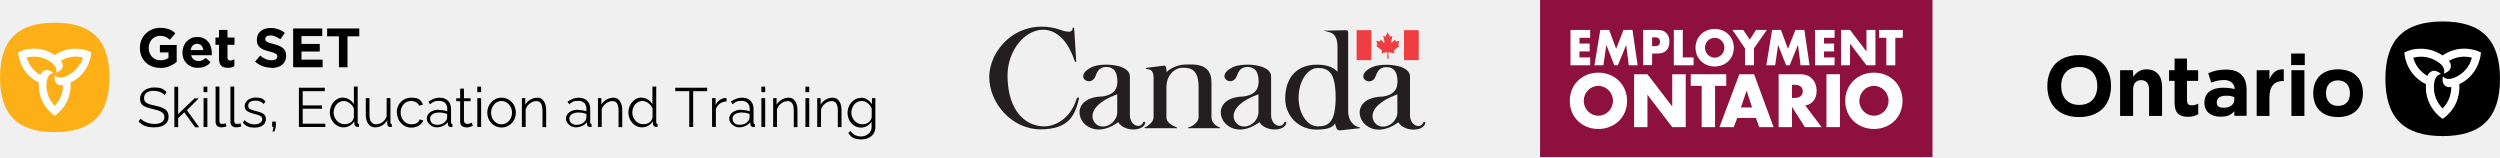
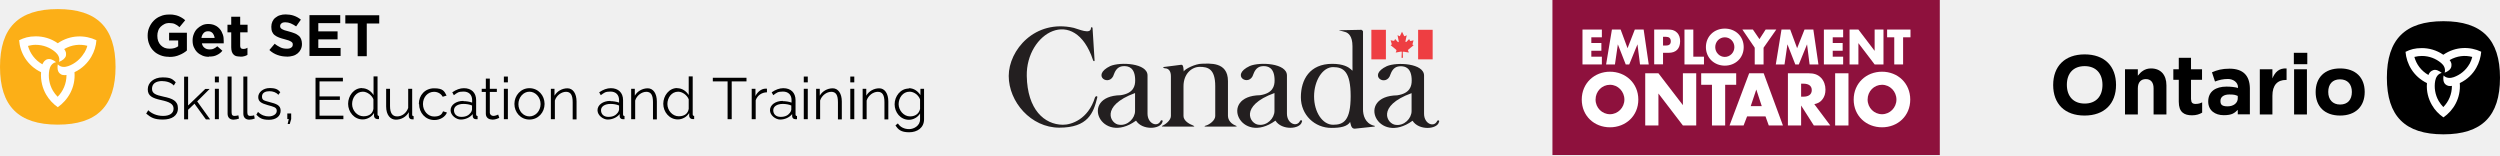
- <svg xmlns="http://www.w3.org/2000/svg" id="Layer_1" version="1.1" viewBox="0 0 2037.4 128">
+ <svg xmlns="http://www.w3.org/2000/svg" id="Layer_1" version="1.1" viewBox="0 0 2064 128">
  <defs>
    <style>
      .st0 {
        fill: #ee3e42;
      }

      .st1 {
        fill: #fff;
      }

      .st2 {
        fill: #231f20;
      }

      .st3 {
        fill: #8e113d;
      }

      .st4 {
        fill: #fcaf17;
      }
    </style>
  </defs>
  <g>
    <g>
-       <polygon class="st3" points="1255.1 0 1255.1 128 1574.9 128 1574.9 0 1255.1 0" />
+       <polygon class="st3" points="1281.7 0 1281.7 128 1601.5 128 1601.5 0 1281.7 0" />
      <g>
-         <polygon class="st1" points="1279.9 53.2 1279.9 24.4 1295.9 24.4 1295.9 30.8 1287.2 30.8 1287.2 35.5 1295.5 35.5 1295.5 41.9 1287.2 41.9 1287.2 46.8 1295.9 46.8 1295.9 53.2 1279.9 53.2" />
-         <polygon class="st1" points="1327.4 53.2 1325.3 36.6 1318.5 53.2 1315.6 53.2 1309.1 36.6 1306.7 53.2 1299.4 53.2 1304.2 24.4 1311.4 24.4 1317.1 39.8 1323.1 24.4 1330.4 24.4 1334.6 53.2 1327.4 53.2" />
-         <path class="st1" d="M1351,43.6h-4.6v9.5h-7.3v-28.7h11.7c2.7,0,4.9.4,7,2.4,2,1.9,2.7,4.4,2.7,7.2,0,6.2-3.4,9.6-9.5,9.6h0ZM1348.9,30.4h-2.5v7.2h2.4c2.4,0,4-.9,4-3.5,0-2.7-1.5-3.7-3.9-3.7h0Z" />
-         <polygon class="st1" points="1364.1 53.2 1364.1 24.4 1371.4 24.4 1371.4 46.8 1380.2 46.8 1380.2 53.2 1364.1 53.2" />
-         <path class="st1" d="M1397.4,54.2c-8.6,0-15.6-6.3-15.6-15.3s6.9-15.3,15.6-15.3,15.6,6.3,15.6,15.3c0,9-6.9,15.3-15.6,15.3h0ZM1397.4,30.8c-4.4,0-7.9,3.6-7.9,8.1s3.6,8.1,7.9,8.1,7.9-3.6,7.9-8.1c0-4.5-3.5-8.1-7.9-8.1h0Z" />
-         <polygon class="st1" points="1429.4 39.4 1429.4 53.2 1422.1 53.2 1422.1 39.4 1411.9 24.4 1420.6 24.4 1426 32.3 1431.1 24.4 1439.9 24.4 1429.4 39.4" />
-         <polygon class="st1" points="1467.4 53.2 1465.3 36.6 1458.5 53.2 1455.6 53.2 1449.1 36.6 1446.7 53.2 1439.5 53.2 1444.2 24.4 1451.4 24.4 1457.1 39.8 1463.2 24.4 1470.5 24.4 1474.7 53.2 1467.4 53.2" />
-         <polygon class="st1" points="1479.2 53.2 1479.2 24.4 1495.1 24.4 1495.1 30.8 1486.5 30.8 1486.5 35.5 1494.7 35.5 1494.7 41.9 1486.5 41.9 1486.5 46.8 1495.1 46.8 1495.1 53.2 1479.2 53.2" />
-         <polygon class="st1" points="1521.1 53.2 1507.7 35.6 1507.7 53.2 1500.4 53.2 1500.4 24.4 1507.7 24.4 1521.1 42 1521.1 24.4 1528.4 24.4 1528.4 53.2 1521.1 53.2" />
-         <polygon class="st1" points="1544.6 30.8 1544.6 53.2 1537.3 53.2 1537.3 30.8 1531.4 30.8 1531.4 24.4 1550.7 24.4 1550.7 30.8 1544.6 30.8" />
-         <path class="st1" d="M1302.6,105.1c-13,0-23.3-9.4-23.3-22.9s10.4-23,23.3-23,23.4,9.5,23.4,23-10.4,22.9-23.4,22.9h0ZM1302.6,70c-6.6,0-11.9,5.4-11.9,12.2s5.4,12.1,11.9,12.1,11.9-5.4,11.9-12.1-5.3-12.2-11.9-12.2h0Z" />
-         <polygon class="st1" points="1362.8 103.6 1342.6 77.2 1342.6 103.6 1331.7 103.6 1331.7 60.5 1342.6 60.5 1362.8 86.8 1362.8 60.5 1373.8 60.5 1373.8 103.6 1362.8 103.6" />
-         <polygon class="st1" points="1397.7 70 1397.7 103.6 1386.8 103.6 1386.8 70 1377.9 70 1377.9 60.5 1406.8 60.5 1406.8 70 1397.7 70" />
-         <path class="st1" d="M1433.7,103.6l-2.7-7.5h-15.2l-2.9,7.5h-11.6l16.2-43.1h12l15.9,43.1h-11.7ZM1423.4,73.9l-4.6,13.7h9.1l-4.5-13.7h0Z" />
-         <path class="st1" d="M1470.9,103.6l-10.5-16.5v16.5h-10.9v-43.1h17.1c4,0,7.5.8,10.3,3.8,2.4,2.5,3.6,6.1,3.6,9.6s-.8,5.8-2.4,8c-1.7,2.4-4,3.5-6.8,4.1l13.2,17.6h-13.6ZM1462.5,69.1h-2.1v10.7h2.1c3.4,0,6.7-1.4,6.7-5.4s-3.3-5.3-6.7-5.3h0Z" />
-         <polygon class="st1" points="1488.5 103.6 1488.5 60.5 1499.5 60.5 1499.5 103.6 1488.5 103.6" />
-         <path class="st1" d="M1527.2,105.1c-13,0-23.4-9.4-23.4-22.9s10.4-23,23.4-23,23.3,9.5,23.3,23c0,13.5-10.3,22.9-23.3,22.9h0ZM1527.2,70c-6.6,0-11.9,5.4-11.9,12.2s5.4,12.1,11.9,12.1,11.9-5.4,11.9-12.1c0-6.7-5.3-12.2-11.9-12.2h0Z" />
+         <polygon class="st1" points="1306.5 53.2 1306.5 24.4 1322.5 24.4 1322.5 30.8 1313.8 30.8 1313.8 35.5 1322.1 35.5 1322.1 41.9 1313.8 41.9 1313.8 46.8 1322.5 46.8 1322.5 53.2 1306.5 53.2" />
+         <polygon class="st1" points="1354 53.2 1351.9 36.6 1345.1 53.2 1342.2 53.2 1335.7 36.6 1333.3 53.2 1326 53.2 1330.8 24.4 1338 24.4 1343.7 39.8 1349.7 24.4 1357 24.4 1361.2 53.2 1354 53.2" />
+         <path class="st1" d="M1377.6,43.6h-4.6v9.5h-7.3v-28.7h11.7c2.7,0,4.9.4,7,2.4,2,1.9,2.7,4.4,2.7,7.2,0,6.2-3.4,9.6-9.5,9.6h0ZM1375.5,30.4h-2.5v7.2h2.4c2.4,0,4-.9,4-3.5s-1.5-3.7-3.9-3.7h0Z" />
+         <polygon class="st1" points="1390.7 53.2 1390.7 24.4 1398 24.4 1398 46.8 1406.8 46.8 1406.8 53.2 1390.7 53.2" />
+         <path class="st1" d="M1424,54.2c-8.6,0-15.6-6.3-15.6-15.3s6.9-15.3,15.6-15.3,15.6,6.3,15.6,15.3-6.9,15.3-15.6,15.3h0ZM1424,30.8c-4.4,0-7.9,3.6-7.9,8.1s3.6,8.1,7.9,8.1,7.9-3.6,7.9-8.1-3.5-8.1-7.9-8.1h0Z" />
+         <polygon class="st1" points="1456 39.4 1456 53.2 1448.7 53.2 1448.7 39.4 1438.5 24.4 1447.2 24.4 1452.6 32.3 1457.7 24.4 1466.5 24.4 1456 39.4" />
+         <polygon class="st1" points="1494 53.2 1491.9 36.6 1485.1 53.2 1482.2 53.2 1475.7 36.6 1473.3 53.2 1466.1 53.2 1470.8 24.4 1478 24.4 1483.7 39.8 1489.8 24.4 1497.1 24.4 1501.3 53.2 1494 53.2" />
+         <polygon class="st1" points="1505.8 53.2 1505.8 24.4 1521.7 24.4 1521.7 30.8 1513.1 30.8 1513.1 35.5 1521.3 35.5 1521.3 41.9 1513.1 41.9 1513.1 46.8 1521.7 46.8 1521.7 53.2 1505.8 53.2" />
+         <polygon class="st1" points="1547.7 53.2 1534.3 35.6 1534.3 53.2 1527 53.2 1527 24.4 1534.3 24.4 1547.7 42 1547.7 24.4 1555 24.4 1555 53.2 1547.7 53.2" />
+         <polygon class="st1" points="1571.2 30.8 1571.2 53.2 1563.9 53.2 1563.9 30.8 1558 30.8 1558 24.4 1577.3 24.4 1577.3 30.8 1571.2 30.8" />
+         <path class="st1" d="M1329.2,105.1c-13,0-23.3-9.4-23.3-22.9s10.4-23,23.3-23,23.4,9.5,23.4,23-10.4,22.9-23.4,22.9h0ZM1329.2,70c-6.6,0-11.9,5.4-11.9,12.2s5.4,12.1,11.9,12.1,11.9-5.4,11.9-12.1-5.3-12.2-11.9-12.2h0Z" />
+         <polygon class="st1" points="1389.4 103.6 1369.2 77.2 1369.2 103.6 1358.3 103.6 1358.3 60.5 1369.2 60.5 1389.4 86.8 1389.4 60.5 1400.4 60.5 1400.4 103.6 1389.4 103.6" />
+         <polygon class="st1" points="1424.3 70 1424.3 103.6 1413.4 103.6 1413.4 70 1404.5 70 1404.5 60.5 1433.4 60.5 1433.4 70 1424.3 70" />
+         <path class="st1" d="M1460.3,103.6l-2.7-7.5h-15.2l-2.9,7.5h-11.6l16.2-43.1h12l15.9,43.1h-11.7ZM1450,73.9l-4.6,13.7h9.1l-4.5-13.7h0Z" />
+         <path class="st1" d="M1497.5,103.6l-10.5-16.5v16.5h-10.9v-43.1h17.1c4,0,7.5.8,10.3,3.8,2.4,2.5,3.6,6.1,3.6,9.6s-.8,5.8-2.4,8c-1.7,2.4-4,3.5-6.8,4.1l13.2,17.6h-13.6,0ZM1489.1,69.1h-2.1v10.7h2.1c3.4,0,6.7-1.4,6.7-5.4s-3.3-5.3-6.7-5.3h0Z" />
+         <polygon class="st1" points="1515.1 103.6 1515.1 60.5 1526.1 60.5 1526.1 103.6 1515.1 103.6" />
+         <path class="st1" d="M1553.8,105.1c-13,0-23.4-9.4-23.4-22.9s10.4-23,23.4-23,23.3,9.5,23.3,23-10.3,22.9-23.3,22.9h0ZM1553.8,70c-6.6,0-11.9,5.4-11.9,12.2s5.4,12.1,11.9,12.1,11.9-5.4,11.9-12.1-5.3-12.2-11.9-12.2h0Z" />
      </g>
    </g>
    <g>
-       <path class="st2" d="M877.1,50.2l-1.7-27.2c-.2-.7-1.3-.7-1.3,0,0,5.9-10.5.9-14.2,0-32.1-7.3-53.7,18.4-53.7,39.7s18.3,42.7,41.8,42.7,28.2-12,31.3-24.9c.4-1.6-1.4-1.3-1.9,0-5.6,18.1-19.6,22.6-26.6,22.5-15.1-.2-29.2-12.4-29.7-40.3-.7-35.5,39.5-58.8,54.7-13.1.3,1,1,1.2,1.3.5" />
-       <path class="st2" d="M890.1,54.5c8.3-3.5,30.7-2.4,30.7,7.8v31.5c0,8.6,8.5,11.6,10.9,5.8.8-.8,2.1-.2,1.4,1.1-1.5,6.1-16.6,7.1-21.8-1.1-28.9,21-47.3-20.4-12.7-21,10.8-1.6,12-7.8,12-12.2,0-10.8-5.7-11.8-9-11.8s-6.5,1.1-8.5,6.6c-3.1,11.2-19.7,1.3-3-6.7M897.5,103c6.9.9,13-5.3,13-11.4v-14.8c-29.3,10.8-20.1,25.8-13,26.2" />
-       <path class="st2" d="M948.4,53.5l-14.1,1.8c-.9.2-.9.7.8,1.1,3.1,0,5,2.2,5,6.6v32.8c0,3.9-5.5,7.4-6.6,7.8-2.6,1.1,1.3.9,1.3.9h23c.8,0,3.2.2.1-1.2-3.5-1.3-7.3-4.1-7.3-7.5v-24.6c0-10.3,6.8-16,13.4-16s12.8,1.5,12.8,15.9v24.7c0,3.6-4.7,6.9-7.2,7.7-1.6.4-2.3,1-.9,1h24.5c1.3.1,1.9-.3.7-.7-5.9-2.3-6.6-6.6-6.6-8.1v-28.8c0-16.4-15.8-14.3-21.4-14.3-7,0-14.4,4.5-15.1,6.4-.3-5.1-1-5.7-2.4-5.5" />
-       <path class="st2" d="M1088.2,100.5c-2.4,4.1-8.3,5.1-15.6,5.1-13.8,0-25.2-10.7-25.2-25.3s7.3-27.6,25.9-27.6,16.7,11.2,16.7,1.9v-16.4c0-8.5-3.4-11-6-11.8-3.8-1.3-8.7-1.5-.9-1.5l14.6-.3c-.9.2,1,.2,1,1.5v64.3c0,4.5,1.6,11.3,8.8,13.3.7.1,1.4.5.7.8l-15.9,1.7c-2.3.2-3.3-.9-4.2-5.3M1074,103c8.7,0,14.5-3.4,14.5-23.6s-5.8-24-14.5-24-15.7,11.2-15.7,24.2,7,23.4,15.7,23.4" />
-       <path class="st2" d="M1005.2,54.5c8.3-3.5,30.7-2.4,30.7,7.8v31.5c0,8.6,8.5,11.5,10.9,5.8.8-.8,2.1-.2,1.4,1.1-1.5,6.1-16.6,7.1-21.8-1.1-28.9,21-47.3-20.4-12.7-21,10.8-1.6,12-7.8,12-12.2,0-10.8-5.7-11.8-9-11.8s-6.5,1.1-8.5,6.6c-3.1,11.1-19.8,1.2-3-6.7M1012.6,103c6.9.9,13-5.3,13-11.4v-14.8c-29.4,10.7-20.2,25.7-13,26.2" />
-       <path class="st2" d="M1118.4,54.6c8.3-3.5,30.7-2.4,30.7,7.8v31.5c0,8.6,8.5,11.6,10.9,5.8.8-.8,2.1-.2,1.4,1.1-1.5,6.1-16.6,7.1-21.8-1.1-28.9,21-47.3-20.4-12.7-21,10.8-1.6,12-7.8,12-12.2,0-10.8-5.7-11.8-9-11.8s-6.5,1.1-8.5,6.6c-3.1,11.2-19.8,1.2-3-6.7M1125.8,103.1c6.9.9,13-5.3,13-11.4v-14.8c-29.4,10.7-20.2,25.7-13,26.2" />
-       <rect class="st0" x="1105.6" y="24.6" width="12" height="24.4" />
-       <rect class="st0" x="1144.2" y="24.6" width="12" height="24.4" />
-       <path class="st0" d="M1129.2,29.7l1.7-3.5,1.7,3.4c.2.4.4.3.7.2l1.5-.7-1,4.7c-.2.9.3,1.2.9.6l2.1-2.2.6,1.3c.2.4.5.3.8.3l2.2-.5-.7,2.7h0c-.1.5-.3.8.1.9l.8.4-4.4,3.7c-.5.5-.3.6-.1,1.1l.4,1.3-4.1-.7c-.5,0-.9,0-.9.3l.2,4.7h-1.2l.2-4.7c0-.5-.3-.5-1.2-.3l-3.8.7.5-1.3c.2-.5.2-.8-.2-1.1l-4.5-3.7.8-.5c.2-.2.3-.4.1-.8l-.8-2.8,2.2.5c.6,0,.8,0,.9-.3l.6-1.2,2.2,2.4c.4.5.9,0,.8-.5l-1-5.1,1.6.9c-.1,0,.2,0,.3-.2h0Z" />
+       <path class="st2" d="M903.7,50.2l-1.7-27.2c-.2-.7-1.3-.7-1.3,0,0,5.9-10.5.9-14.2,0-32.1-7.3-53.7,18.4-53.7,39.7s18.3,42.7,41.8,42.7,28.2-12,31.3-24.9c.4-1.6-1.4-1.3-1.9,0-5.6,18.1-19.6,22.6-26.6,22.5-15.1-.2-29.2-12.4-29.7-40.3-.7-35.5,39.5-58.8,54.7-13.1.3,1,1,1.2,1.3.5" />
+       <path class="st2" d="M916.7,54.5c8.3-3.5,30.7-2.4,30.7,7.8v31.5c0,8.6,8.5,11.6,10.9,5.8.8-.8,2.1-.2,1.4,1.1-1.5,6.1-16.6,7.1-21.8-1.1-28.9,21-47.3-20.4-12.7-21,10.8-1.6,12-7.8,12-12.2,0-10.8-5.7-11.8-9-11.8s-6.5,1.1-8.5,6.6c-3.1,11.2-19.7,1.3-3-6.7M924.1,103c6.9.9,13-5.3,13-11.4v-14.8c-29.3,10.8-20.1,25.8-13,26.2" />
+       <path class="st2" d="M975,53.5l-14.1,1.8c-.9.2-.9.7.8,1.1,3.1,0,5,2.2,5,6.6v32.8c0,3.9-5.5,7.4-6.6,7.8-2.6,1.1,1.3.9,1.3.9h23c.8,0,3.2.2,0-1.2-3.5-1.3-7.3-4.1-7.3-7.5v-24.6c0-10.3,6.8-16,13.4-16s12.8,1.5,12.8,15.9v24.7c0,3.6-4.7,6.9-7.2,7.7-1.6.4-2.3,1-.9,1h24.5c1.3,0,1.9-.3.7-.7-5.9-2.3-6.6-6.6-6.6-8.1v-28.8c0-16.4-15.8-14.3-21.4-14.3s-14.4,4.5-15.1,6.4c-.3-5.1-1-5.7-2.4-5.5" />
+       <path class="st2" d="M1114.8,100.5c-2.4,4.1-8.3,5.1-15.6,5.1-13.8,0-25.2-10.7-25.2-25.3s7.3-27.6,25.9-27.6,16.7,11.2,16.7,1.9v-16.4c0-8.5-3.4-11-6-11.8-3.8-1.3-8.7-1.5-.9-1.5l14.6-.3c-.9.2,1,.2,1,1.5v64.3c0,4.5,1.6,11.3,8.8,13.3.7,0,1.4.5.7.8l-15.9,1.7c-2.3.2-3.3-.9-4.2-5.3M1100.6,103c8.7,0,14.5-3.4,14.5-23.6s-5.8-24-14.5-24-15.7,11.2-15.7,24.2,7,23.4,15.7,23.4" />
+       <path class="st2" d="M1031.8,54.5c8.3-3.5,30.7-2.4,30.7,7.8v31.5c0,8.6,8.5,11.5,10.9,5.8.8-.8,2.1-.2,1.4,1.1-1.5,6.1-16.6,7.1-21.8-1.1-28.9,21-47.3-20.4-12.7-21,10.8-1.6,12-7.8,12-12.2,0-10.8-5.7-11.8-9-11.8s-6.5,1.1-8.5,6.6c-3.1,11.1-19.8,1.2-3-6.7M1039.2,103c6.9.9,13-5.3,13-11.4v-14.8c-29.4,10.7-20.2,25.7-13,26.2" />
+       <path class="st2" d="M1145,54.6c8.3-3.5,30.7-2.4,30.7,7.8v31.5c0,8.6,8.5,11.6,10.9,5.8.8-.8,2.1-.2,1.4,1.1-1.5,6.1-16.6,7.1-21.8-1.1-28.9,21-47.3-20.4-12.7-21,10.8-1.6,12-7.8,12-12.2,0-10.8-5.7-11.8-9-11.8s-6.5,1.1-8.5,6.6c-3.1,11.2-19.8,1.2-3-6.7M1152.4,103.1c6.9.9,13-5.3,13-11.4v-14.8c-29.4,10.7-20.2,25.7-13,26.2" />
+       <rect class="st0" x="1132.2" y="24.6" width="12" height="24.4" />
+       <rect class="st0" x="1170.8" y="24.6" width="12" height="24.4" />
+       <path class="st0" d="M1155.8,29.7l1.7-3.5,1.7,3.4c.2.4.4.3.7.2l1.5-.7-1,4.7c-.2.9.3,1.2.9.6l2.1-2.2.6,1.3c.2.4.5.3.8.3l2.2-.5-.7,2.7h0c0,.5-.3.8,0,.9l.8.4-4.4,3.7c-.5.5-.3.6,0,1.1l.4,1.3-4.1-.7c-.5,0-.9,0-.9.3l.2,4.7h-1.2l.2-4.7c0-.5-.3-.5-1.2-.3l-3.8.7.5-1.3c.2-.5.2-.8-.2-1.1l-4.5-3.7.8-.5c.2-.2.3-.4,0-.8l-.8-2.8,2.2.5c.6,0,.8,0,.9-.3l.6-1.2,2.2,2.4c.4.5.9,0,.8-.5l-1-5.1,1.6.9c0,0,.2,0,.3-.2h0Z" />
    </g>
    <g>
-       <path d="M1694.5,44.9c-16.4,0-26,9.8-26,25.3s9.5,25.2,25.9,25.2,26-9.8,26-25.3c0-15.5-9.5-25.2-25.9-25.2ZM1694.5,85.5c-9.3,0-14.7-6-14.7-15.5s5.4-15.4,14.7-15.4,14.7,6,14.7,15.5-5.4,15.4-14.7,15.4Z" />
-       <path d="M1751.4,94.5v-21.6c0-5-2.4-7.6-6.4-7.6s-6.6,2.6-6.6,7.6v21.6h-10.6v-37.3h10.6v5.3c2.4-3.1,5.6-6,10.9-6,8,0,12.7,5.3,12.7,13.9v24.1h-10.6Z" />
-       <path d="M1782.4,82.2c0,2.4,1.1,3.6,3.6,3.6s3.9-.5,5.5-1.3v8.5c-2.2,1.3-4.8,2.2-8.4,2.2-6.5,0-10.9-2.6-10.9-11.2v-18.1h-4.5v-8.7h4.5v-9.5h10.1v9.5h9.1v8.7h-9.1v16.3h.1Z" />
-       <path d="M1814.1,56.7c-6.3,0-10.4,1.2-14.5,3l2.5,7.6c3.4-1.3,6.7-2.1,10.7-2.1s8.3,2.5,8.3,6.9v.5c-2.6-.7-5.8-1.1-9.5-1.1-8.8,0-15.1,3.9-15.1,12.3h0c0,7.5,5.8,11.3,12.8,11.3s8.9-1.8,11.6-4.4v3.7h10v-21.7c-.2-10-5.3-16-16.8-16ZM1820.9,81.2c0,3.8-3.4,6.6-8.4,6.6s-5.9-1.7-5.9-4.5h0c0-3.4,2.9-5.3,7.4-5.3s5,.5,6.9,1.2v2Z" />
-       <path d="M1860.7,66c-7,0-11.2,4.2-11.2,13.1v15.4h-10.4v-37.3h10.4v7.5c2.2-5.2,5.4-8.5,11.7-8.2v9.5h-.5Z" />
-       <path d="M1878.3,43.6v9.4h-11.1v-9.4h11.1l-.2.2.2-.2ZM1877.8,57.4l.2-.2h-10.6v37.3h10.6v-37.3l-.2.2Z" />
-       <path d="M1905.4,56.5c-12.7,0-20.2,7.5-20.2,19.5s7.5,19.4,20.2,19.4,20.3-7.5,20.3-19.5c0-12-7.6-19.4-20.3-19.4ZM1905.4,86.3c-6.2,0-9.8-4.1-9.8-10.4s3.4-10.4,9.7-10.4,9.8,4.1,9.8,10.4c.1,6.4-3.4,10.4-9.7,10.4Z" />
+       <path d="M1721.1,44.9c-16.4,0-26,9.8-26,25.3s9.5,25.2,25.9,25.2,26-9.8,26-25.3-9.5-25.2-25.9-25.2h0ZM1721.1,85.5c-9.3,0-14.7-6-14.7-15.5s5.4-15.4,14.7-15.4,14.7,6,14.7,15.5-5.4,15.4-14.7,15.4Z" />
+       <path d="M1778,94.5v-21.6c0-5-2.4-7.6-6.4-7.6s-6.6,2.6-6.6,7.6v21.6h-10.6v-37.3h10.6v5.3c2.4-3.1,5.6-6,10.9-6,8,0,12.7,5.3,12.7,13.9v24.1h-10.6Z" />
+       <path d="M1809,82.2c0,2.4,1.1,3.6,3.6,3.6s3.9-.5,5.5-1.3v8.5c-2.2,1.3-4.8,2.2-8.4,2.2-6.5,0-10.9-2.6-10.9-11.2v-18.1h-4.5v-8.7h4.5v-9.5h10.1v9.5h9.1v8.7h-9.1v16.3h.1Z" />
+       <path d="M1840.7,56.7c-6.3,0-10.4,1.2-14.5,3l2.5,7.6c3.4-1.3,6.7-2.1,10.7-2.1s8.3,2.5,8.3,6.9v.5c-2.6-.7-5.8-1.1-9.5-1.1-8.8,0-15.1,3.9-15.1,12.3h0c0,7.5,5.8,11.3,12.8,11.3s8.9-1.8,11.6-4.4v3.7h10v-21.7c-.2-10-5.3-16-16.8-16h0ZM1847.5,81.2c0,3.8-3.4,6.6-8.4,6.6s-5.9-1.7-5.9-4.5h0c0-3.4,2.9-5.3,7.4-5.3s5,.5,6.9,1.2v2Z" />
+       <path d="M1887.3,66c-7,0-11.2,4.2-11.2,13.1v15.4h-10.4v-37.3h10.4v7.5c2.2-5.2,5.4-8.5,11.7-8.2v9.5h-.5Z" />
+       <path d="M1904.9,43.6v9.4h-11.1v-9.4h11.1l-.2.2.2-.2ZM1904.4,57.4l.2-.2h-10.6v37.3h10.6v-37.3l-.2.2Z" />
+       <path d="M1932,56.5c-12.7,0-20.2,7.5-20.2,19.5s7.5,19.4,20.2,19.4,20.3-7.5,20.3-19.5-7.6-19.4-20.3-19.4ZM1932,86.3c-6.2,0-9.8-4.1-9.8-10.4s3.4-10.4,9.7-10.4,9.8,4.1,9.8,10.4c0,6.4-3.4,10.4-9.7,10.4Z" />
    </g>
-     <path d="M1990.7,17.5c-31.7,0-46.7,15-46.7,46.7s15,46.7,46.7,46.7,46.7-15,46.7-46.7-15-46.7-46.7-46.7" />
-     <path class="st1" d="M1990.6,45.2h0c-5.7-3.9-12-5.5-17.7-5.5s-9.5,1.1-13.5,3.1c.8,9.9,6.5,20.4,17.7,25.8-.6,6.9,1.2,13.1,4.1,18.1,2.4,4.2,5.7,7.6,9.5,10.2,8.2-5.6,14.5-15.8,13.5-28.3,6.3-3,10.8-7.6,13.6-12.6,2.4-4.2,3.7-8.8,4.1-13.3-9-4.3-20.9-4.6-31.3,2.5ZM2012.2,52.8c-3,5.3-7.7,9-13,10.9-2.7,1-6.1,1-8.4-1.4-.5,2.9-.2,5.6,1.4,7.2.7.7,1.7,1.2,2.6,1.4,1.1.2,1.9.2,2.9,0,0,7-2.7,13-7.1,17.5-1.4-1.5-2.7-3.1-3.8-5-3-5.2-3.9-11.2-2.9-16.7.5-2.8,2.2-5.8,5.4-6.5-2.3-1.9-4.8-3-7-2.3-.9.3-1.9.9-2.5,1.5-.7.9-1.2,1.5-1.5,2.5-6.1-3.5-9.9-8.8-11.6-14.9,2-.5,4.1-.8,6.2-.8,6.1,0,11.6,2.2,15.9,5.8,2.2,1.8,3.9,4.7,2.9,8,2.8-1,5-2.7,5.5-4.9.2-.9.2-2.1,0-2.9-.4-1.1-.7-1.8-1.4-2.6,6.1-3.5,12.6-4.2,18.7-2.6-.4,1.8-1.2,3.8-2.2,5.7Z" />
+     <path d="M2017.3,17.5c-31.7,0-46.7,15-46.7,46.7s15,46.7,46.7,46.7,46.7-15,46.7-46.7-15-46.7-46.7-46.7" />
+     <path class="st1" d="M2017.2,45.2h0c-5.7-3.9-12-5.5-17.7-5.5s-9.5,1.1-13.5,3.1c.8,9.9,6.5,20.4,17.7,25.8-.6,6.9,1.2,13.1,4.1,18.1,2.4,4.2,5.7,7.6,9.5,10.2,8.2-5.6,14.5-15.8,13.5-28.3,6.3-3,10.8-7.6,13.6-12.6,2.4-4.2,3.7-8.8,4.1-13.3-9-4.3-20.9-4.6-31.3,2.5h0ZM2038.8,52.8c-3,5.3-7.7,9-13,10.9-2.7,1-6.1,1-8.4-1.4-.5,2.9-.2,5.6,1.4,7.2.7.7,1.7,1.2,2.6,1.4,1.1.2,1.9.2,2.9,0,0,7-2.7,13-7.1,17.5-1.4-1.5-2.7-3.1-3.8-5-3-5.2-3.9-11.2-2.9-16.7.5-2.8,2.2-5.8,5.4-6.5-2.3-1.9-4.8-3-7-2.3-.9.3-1.9.9-2.5,1.5-.7.9-1.2,1.5-1.5,2.5-6.1-3.5-9.9-8.8-11.6-14.9,2-.5,4.1-.8,6.2-.8,6.1,0,11.6,2.2,15.9,5.8,2.2,1.8,3.9,4.7,2.9,8,2.8-1,5-2.7,5.5-4.9.2-.9.2-2.1,0-2.9-.4-1.1-.7-1.8-1.4-2.6,6.1-3.5,12.6-4.2,18.7-2.6-.4,1.8-1.2,3.8-2.2,5.7h0Z" />
  </g>
  <g>
    <g>
-       <path d="M130.5,55.3c-2.5,0-4.7-.4-6.7-1.2-2-.8-3.8-1.9-5.2-3.4-1.5-1.4-2.6-3.2-3.4-5.1-.8-2-1.2-4.2-1.2-6.5h0c0-2.3.4-4.5,1.2-6.4.8-2,2-3.7,3.5-5.2,1.5-1.5,3.2-2.7,5.2-3.5,2-.9,4.2-1.3,6.6-1.3s2.7,0,3.9.3c1.2.2,2.2.5,3.2.8s1.9.8,2.8,1.4c.9.5,1.7,1.2,2.5,1.9l-4.4,5.3c-.6-.5-1.2-1-1.8-1.4s-1.2-.7-1.9-1c-.6-.3-1.3-.5-2.1-.6-.8-.1-1.6-.2-2.5-.2s-2.4.3-3.5.8c-1.1.5-2.1,1.2-2.9,2.1s-1.5,1.9-1.9,3.1c-.5,1.2-.7,2.5-.7,3.8h0c0,1.5.2,2.9.7,4.1.5,1.2,1.1,2.3,2,3.2.9.9,1.9,1.6,3,2.1,1.2.5,2.4.7,3.9.7,2.6,0,4.8-.6,6.5-1.9v-4.5h-7v-6h13.7v13.7c-1.6,1.4-3.6,2.6-5.8,3.5-2.2,1-4.8,1.5-7.7,1.5Z" />
-       <path d="M161.2,55.3c-1.8,0-3.5-.3-5-.9s-2.9-1.5-4-2.6-2-2.4-2.6-3.9c-.6-1.5-.9-3.2-.9-5.1h0c0-1.8.3-3.4.9-5,.6-1.5,1.4-2.9,2.5-4,1.1-1.1,2.3-2,3.8-2.7,1.5-.7,3.1-1,4.9-1s3.8.4,5.2,1.1c1.5.7,2.7,1.7,3.7,2.9s1.7,2.6,2.2,4.2.7,3.2.7,4.9,0,.6,0,.9c0,.3,0,.6,0,.9h-16.8c.3,1.6,1,2.7,2.1,3.5,1,.8,2.3,1.2,3.9,1.2s2.2-.2,3.1-.6c.9-.4,1.8-1,2.8-1.9l3.9,3.5c-1.1,1.4-2.5,2.5-4.2,3.3-1.6.8-3.5,1.2-5.7,1.2ZM165.7,40.8c-.2-1.5-.8-2.8-1.6-3.7-.9-.9-2-1.4-3.5-1.4s-2.6.5-3.5,1.4c-.9.9-1.5,2.2-1.7,3.7h10.3Z" />
-       <path d="M185.5,55.2c-1.1,0-2-.1-2.9-.3-.9-.2-1.6-.6-2.2-1.2-.6-.6-1.1-1.3-1.4-2.2-.3-.9-.5-2.1-.5-3.5v-11.5h-2.9v-5.9h2.9v-6.2h6.9v6.2h5.7v5.9h-5.7v10.4c0,1.6.7,2.4,2.2,2.4s2.3-.3,3.4-.9v5.5c-.7.4-1.5.8-2.4,1-.9.3-1.9.4-3,.4Z" />
-       <path d="M221.3,55.2c-2.4,0-4.8-.4-7.1-1.2-2.3-.8-4.4-2.1-6.3-3.8l4.1-4.9c1.4,1.2,2.9,2.1,4.4,2.8s3.2,1,5,1,2.6-.3,3.4-.8c.8-.5,1.2-1.3,1.2-2.2h0c0-.5,0-.9-.2-1.3-.2-.3-.5-.7-1-1-.5-.3-1.1-.6-1.9-.9-.8-.3-1.9-.6-3.2-.9-1.6-.4-3-.8-4.3-1.3s-2.4-1.1-3.3-1.8c-.9-.7-1.6-1.6-2.1-2.6-.5-1.1-.7-2.4-.7-3.9h0c0-1.5.3-2.8.8-4,.5-1.2,1.3-2.2,2.3-3,1-.8,2.1-1.5,3.5-1.9,1.3-.5,2.8-.7,4.5-.7,2.3,0,4.4.3,6.4,1,1.9.7,3.7,1.7,5.3,3l-3.6,5.2c-1.4-1-2.8-1.7-4.2-2.3-1.4-.6-2.7-.8-4.1-.8s-2.4.3-3,.8c-.7.5-1,1.2-1,2h0c0,.6,0,1,.3,1.4.2.4.6.7,1.1,1,.5.3,1.2.6,2.1.9.9.3,2,.6,3.4.9,1.6.4,3,.9,4.3,1.4,1.3.5,2.3,1.2,3.2,1.9.9.7,1.5,1.6,1.9,2.6.4,1,.7,2.2.7,3.6h0c0,1.7-.3,3-.9,4.3s-1.4,2.2-2.4,3.1c-1,.8-2.2,1.5-3.6,1.9-1.4.4-3,.7-4.7.7Z" />
-       <path d="M238.8,23.2h23.8v6.2h-16.9v6.4h14.9v6.2h-14.9v6.6h17.2v6.2h-24v-31.6Z" />
-       <path d="M276.2,29.6h-9.6v-6.4h26.2v6.4h-9.6v25.2h-7v-25.2Z" />
-       <path d="M125.5,74c-5.6,0-8.1,2.3-8.1,6s2.8,4.8,8.9,6.1c6.8,1.4,11.1,3.2,11.1,9s-4.8,8.7-11.6,8.7-9.3-1.6-12.9-4.6l1.6-2.6c2.3,2.4,6.5,4.4,11.4,4.4s8.1-1.9,8.1-5.6-3.3-5.2-9.7-6.6c-6.7-1.5-10.2-3.2-10.2-8.3s4.7-9.2,11.4-9.2,7.6,1.4,10.2,3.7l-1.5,2.5c-1.8-2-4.9-3.4-8.8-3.4Z" />
-       <path d="M150.2,91.5l-5,4.7v7.4h-3.1v-32.9h3.1v22.3l13.3-12.8h3.4l-9.6,9.6,10,13.9h-3.3l-8.7-12Z" />
-       <path d="M165.9,70.6h3.1v4.5h-3.1v-4.5ZM165.9,80h3.1v23.5h-3.1v-23.5Z" />
-       <path d="M178.8,70.6v27.6c0,2.3.9,2.8,2.2,2.8s2.3-.3,3-.5l.5,2.5c-1.1.5-3,.8-4.2.8-2.8,0-4.6-1.7-4.6-4.6v-28.7h3.1Z" />
-       <path d="M190.9,70.6v27.6c0,2.3.9,2.8,2.2,2.8s2.3-.3,3-.5l.5,2.5c-1.1.5-3,.8-4.2.8-2.8,0-4.6-1.7-4.6-4.6v-28.7h3.1Z" />
-       <path d="M197.9,100.1l1.3-2.2c2.6,2.5,5.3,3.5,8.3,3.5s6.2-1.5,6.2-4.3-2.6-3.2-6.9-4.4c-4.9-1.4-7.4-2.6-7.4-6.3s3.8-6.9,8.8-6.9,6.5,1.2,8.2,3.2l-1.5,2.1c-1.6-1.9-4.1-2.8-6.9-2.8s-5.7,1-5.7,4.1,1.9,3.1,5.6,4.2c5.4,1.4,8.8,2.4,8.8,6.7s-3.6,7-9,7-7.2-1.3-9.7-3.8Z" />
-       <path d="M222.8,103.4h-1v-4.3h3v4.3l-1.1,3.8h-1.6l.8-3.8Z" />
-       <path d="M265.1,103.5h-21.5v-32h21.1v2.8h-18v11.6h15.7v2.7h-15.7v12.2h18.4v2.8Z" />
-       <path d="M279.5,79.6c3.9,0,7.1,2.4,8.9,5.3v-14.4h3.1v29.2c0,.9.3,1.2,1.1,1.3v2.4c-.6,0-1,.1-1.4,0-1.3,0-2.4-1.2-2.4-2.3v-2.3c-1.9,3.1-5.3,5-8.8,5-6.5,0-11.2-5.8-11.2-12.1s4.5-12.2,10.7-12.2ZM288.3,88.2c-1.2-3.2-4.9-5.9-8.1-5.9-5.1,0-8.3,4.7-8.3,9.5s3.8,9.4,8.8,9.4,7.2-2.6,7.7-5.8v-7.3Z" />
-       <path d="M298,80h3.1v13.3c0,5.4,1.8,8,5.5,8s7.1-2.5,8.5-6.5v-14.8h3.1v19.8c0,.9.3,1.2,1.1,1.3v2.4c-.7,0-1,0-1.4,0-1.3,0-2.2-1-2.3-2.3v-3.2c-2.1,3.7-5.9,5.8-10,5.8s-7.5-3.5-7.5-10.2v-13.8Z" />
-       <path d="M323.3,91.7c0-6.7,4.8-12.1,11.8-12.1s7.9,2.2,9.6,5.6l-3,.9c-1.3-2.4-3.8-3.8-6.7-3.8-4.8,0-8.5,4-8.5,9.4s3.9,9.6,8.6,9.6,6.1-1.9,6.9-4l3,.9c-1.3,3.4-5.2,5.8-9.7,5.8-6.9,0-11.8-5.6-11.8-12.3Z" />
-       <path d="M357.6,89.6c2.3,0,4.9.4,6.9,1.1v-2c0-4-2.5-6.5-6.6-6.5s-4.9.9-7.5,2.8l-1.2-2.2c3-2.1,6-3.2,9-3.2,5.8,0,9.4,3.5,9.4,9.3v10.9c0,.9.4,1.2,1.1,1.3v2.4c-.7,0-1.1.1-1.4,0-1.5,0-2.3-1.2-2.3-2.2v-1.7c-2.2,2.7-5.8,4.2-9.3,4.2s-7.9-3.2-7.9-7.2,4.1-7.2,9.9-7.2ZM364.4,96.3v-3.4c-2-.8-4.3-1.2-6.5-1.2-4.4,0-7.4,1.9-7.4,4.9s2.1,5.1,5.7,5.1,5.7-1.3,7.1-3.1c.7-.8,1-1.7,1-2.3Z" />
-       <path d="M380,103.8c-2.7,0-5-1.5-5-4.5v-16.8h-3.2v-2.4h3.2v-7.9h3.1v7.9h5.4v2.4h-5.4v16c.1,1.7,1.4,2.5,2.8,2.5s3.2-.8,3.6-1l.8,2.5c-.7.3-2.8,1.4-5.3,1.4Z" />
-       <path d="M389,70.6h3.1v4.5h-3.1v-4.5ZM389,80h3.1v23.5h-3.1v-23.5Z" />
-       <path d="M408.7,79.6c6.8,0,11.7,5.6,11.7,12.2s-4.9,12.1-11.7,12.1-11.6-5.6-11.6-12.1,4.9-12.2,11.6-12.2ZM417.3,91.8c0-5.2-3.9-9.5-8.6-9.5s-8.5,4.3-8.5,9.6,3.8,9.4,8.5,9.4,8.6-4.2,8.6-9.5Z" />
-       <path d="M442.1,103.5v-13.1c0-5.6-1.6-8-5.1-8s-7.4,2.8-8.6,6.7v14.4h-3.1v-23.5h2.8v5.3c1.9-3.4,5.8-5.7,10-5.7s7,4,7,10.2v13.8h-3.1Z" />
-       <path d="M471,89.6c2.3,0,4.9.4,6.9,1.1v-2c0-4-2.5-6.5-6.6-6.5s-4.9.9-7.5,2.8l-1.2-2.2c3-2.1,6-3.2,9-3.2,5.8,0,9.4,3.5,9.4,9.3v10.9c0,.9.4,1.2,1.1,1.3v2.4c-.7,0-1.1.1-1.4,0-1.5,0-2.3-1.2-2.3-2.2v-1.7c-2.2,2.7-5.8,4.2-9.3,4.2s-7.9-3.2-7.9-7.2,4.1-7.2,9.9-7.2ZM477.9,96.3v-3.4c-2-.8-4.3-1.2-6.5-1.2-4.4,0-7.4,1.9-7.4,4.9s2.1,5.1,5.7,5.1,5.7-1.3,7.1-3.1c.7-.8,1-1.7,1-2.3Z" />
-       <path d="M504.1,103.5v-13.1c0-5.6-1.6-8-5.1-8s-7.4,2.8-8.6,6.7v14.4h-3.1v-23.5h2.8v5.3c1.9-3.4,5.8-5.7,10-5.7s7,4,7,10.2v13.8h-3.1Z" />
-       <path d="M522.8,79.6c3.9,0,7.1,2.4,8.9,5.3v-14.4h3.1v29.2c0,.9.3,1.2,1.1,1.3v2.4c-.6,0-1,.1-1.4,0-1.3,0-2.4-1.2-2.4-2.3v-2.3c-1.9,3.1-5.3,5-8.8,5-6.5,0-11.2-5.8-11.2-12.1s4.5-12.2,10.7-12.2ZM531.7,88.2c-1.2-3.2-4.9-5.9-8.1-5.9-5.1,0-8.3,4.7-8.3,9.5s3.8,9.4,8.8,9.4,7.2-2.6,7.7-5.8v-7.3Z" />
-       <path d="M564.9,74.3v29.2h-3.2v-29.2h-11.4v-2.8h26v2.8h-11.4Z" />
-       <path d="M583.4,88.9v14.6h-3.1v-23.5h2.9v5.6c1.6-3.3,4.5-5.5,7.5-5.7.6,0,1,0,1.4,0v2.8c-4.1.1-7.4,2.4-8.7,6.2Z" />
-       <path d="M604.1,89.6c2.3,0,4.9.4,6.9,1.1v-2c0-4-2.5-6.5-6.6-6.5s-4.9.9-7.5,2.8l-1.2-2.2c3-2.1,6-3.2,9-3.2,5.8,0,9.4,3.5,9.4,9.3v10.9c0,.9.4,1.2,1.1,1.3v2.4c-.7,0-1.1.1-1.4,0-1.5,0-2.3-1.2-2.3-2.2v-1.7c-2.2,2.7-5.8,4.2-9.3,4.2s-7.9-3.2-7.9-7.2,4.1-7.2,9.9-7.2ZM610.9,96.3v-3.4c-2-.8-4.3-1.2-6.5-1.2-4.4,0-7.4,1.9-7.4,4.9s2.1,5.1,5.7,5.1,5.7-1.3,7.1-3.1c.7-.8,1-1.7,1-2.3Z" />
-       <path d="M620.5,70.6h3.1v4.5h-3.1v-4.5ZM620.5,80h3.1v23.5h-3.1v-23.5Z" />
-       <path d="M646.9,103.5v-13.1c0-5.6-1.6-8-5.1-8s-7.4,2.8-8.6,6.7v14.4h-3.1v-23.5h2.8v5.3c1.9-3.4,5.8-5.7,10-5.7s7,4,7,10.2v13.8h-3.1Z" />
-       <path d="M656.4,70.6h3.1v4.5h-3.1v-4.5ZM656.4,80h3.1v23.5h-3.1v-23.5Z" />
-       <path d="M682.8,103.5v-13.1c0-5.6-1.6-8-5.1-8s-7.4,2.8-8.6,6.7v14.4h-3.1v-23.5h2.8v5.3c1.9-3.4,5.8-5.7,10-5.7s7,4,7,10.2v13.8h-3.1Z" />
-       <path d="M701.6,79.6c4,0,7,2.3,9,5.3v-4.9h2.8v23.6c0,6.5-5.2,10-11.5,10s-8.5-2.1-10.6-5.3l1.9-1.5c1.9,3,5.1,4.4,8.7,4.4s8.4-2.5,8.4-7.5v-4.6c-1.8,3-5.2,4.9-8.6,4.9-6.5,0-11-5.8-11-12s4.5-12.2,10.9-12.2ZM710.3,88.2c-1.3-3.4-4.7-5.9-8.1-5.9-5.2,0-8.4,4.9-8.4,9.6s3.9,9.4,8.8,9.4,7.2-2.9,7.8-5.8v-7.3Z" />
+       <path d="M139.6,46.9c-2.7,0-5-.4-7.2-1.3s-4.1-2-5.6-3.6c-1.6-1.5-2.8-3.4-3.6-5.5-.9-2.1-1.3-4.5-1.3-7h0c0-2.5.4-4.8,1.3-6.8.9-2.1,2.1-4,3.7-5.6s3.4-2.9,5.6-3.7c2.1-1,4.5-1.4,7.1-1.4s2.9,0,4.2.3c1.3.2,2.4.5,3.4.9s2,.9,3,1.5c1,.5,1.8,1.3,2.7,2l-4.7,5.7c-.6-.5-1.3-1.1-1.9-1.5s-1.3-.7-2-1.1c-.6-.3-1.4-.5-2.2-.6s-1.7-.2-2.7-.2-2.6.3-3.7.9-2.2,1.3-3.1,2.2-1.6,2-2,3.3c-.5,1.3-.7,2.7-.7,4.1h0c0,1.6.2,3.1.7,4.4.5,1.3,1.2,2.5,2.1,3.4s2,1.7,3.2,2.2c1.3.5,2.6.7,4.2.7,2.8,0,5.1-.6,7-2v-4.8h-7.5v-6.4h14.7v14.7c-1.7,1.5-3.9,2.8-6.2,3.7-2.4,1.1-5.1,1.6-8.2,1.6h0Z" />
+       <path d="M172.4,46.9c-1.9,0-3.7-.3-5.3-1s-3.1-1.6-4.3-2.8-2.1-2.6-2.8-4.2-1-3.4-1-5.5h0c0-1.9.3-3.6,1-5.3.6-1.6,1.5-3.1,2.7-4.3s2.5-2.1,4.1-2.9,3.3-1.1,5.2-1.1,4.1.4,5.6,1.2c1.6.7,2.9,1.8,4,3.1s1.8,2.8,2.4,4.5.7,3.4.7,5.2,0,.6,0,1v1h-18c.3,1.7,1.1,2.9,2.2,3.7,1.1.9,2.5,1.3,4.2,1.3s2.4-.2,3.3-.6c1-.4,1.9-1.1,3-2l4.2,3.7c-1.2,1.5-2.7,2.7-4.5,3.5-1.7.9-3.7,1.3-6.1,1.3h-.5ZM177.2,31.3c-.2-1.6-.9-3-1.7-4-1-1-2.1-1.5-3.7-1.5s-2.8.5-3.7,1.5-1.6,2.4-1.8,4h11Z" />
+       <path d="M198.4,46.7c-1.2,0-2.1-.1-3.1-.3s-1.7-.6-2.4-1.3c-.6-.6-1.2-1.4-1.5-2.4-.3-1-.5-2.2-.5-3.7v-12.3h-3.1v-6.3h3.1v-6.6h7.4v6.6h6.1v6.3h-6.1v11.1c0,1.7.7,2.6,2.4,2.6s2.5-.3,3.6-1v5.9c-.7.4-1.6.9-2.6,1.1-1,.3-2,.4-3.2.4h-.1Z" />
+       <path d="M236.7,46.7c-2.6,0-5.1-.4-7.6-1.3s-4.7-2.2-6.7-4.1l4.4-5.2c1.5,1.3,3.1,2.2,4.7,3s3.4,1.1,5.3,1.1,2.8-.3,3.6-.9c.9-.5,1.3-1.4,1.3-2.4h0c0-.5,0-1-.2-1.4-.2-.3-.5-.7-1.1-1.1s-1.2-.6-2-1c-.9-.3-2-.6-3.4-1-1.7-.4-3.2-.9-4.6-1.4s-2.6-1.2-3.5-1.9c-1-.7-1.7-1.7-2.2-2.8-.5-1.2-.7-2.6-.7-4.2h0c0-1.6.3-3,.9-4.3s1.4-2.4,2.5-3.2,2.2-1.6,3.7-2c1.4-.5,3-.7,4.8-.7s4.7.3,6.8,1.1c2,.7,4,1.8,5.7,3.2l-3.9,5.6c-1.5-1.1-3-1.8-4.5-2.5-1.5-.6-2.9-.9-4.4-.9s-2.6.3-3.2.9c-.7.5-1.1,1.3-1.1,2.1h0c0,.6,0,1.1.3,1.5.2.4.6.7,1.2,1.1s1.3.6,2.2,1c1,.3,2.1.6,3.6,1,1.7.4,3.2,1,4.6,1.5s2.5,1.3,3.4,2,1.6,1.7,2,2.8.7,2.4.7,3.9h0c0,1.8-.3,3.2-1,4.6s-1.5,2.4-2.6,3.3c-1.1.9-2.4,1.6-3.9,2-1.5.4-3.2.7-5,.7l-.3-.2Z" />
+       <path d="M255.4,12.5h25.5v6.6h-18.1v6.8h15.9v6.6h-15.9v7.1h18.4v6.6h-25.7V12.5h-.1Z" />
+       <path d="M295.4,19.4h-10.3v-6.8h28v6.8h-10.3v27h-7.5v-27Z" />
+       <path d="M134.2,66.9c-6,0-8.7,2.5-8.7,6.4s3,5.1,9.5,6.5c7.3,1.5,11.9,3.4,11.9,9.6s-5.1,9.3-12.4,9.3-9.9-1.7-13.8-4.9l1.7-2.8c2.5,2.6,7,4.7,12.2,4.7s8.7-2,8.7-6-3.5-5.6-10.4-7.1c-7.2-1.6-10.9-3.4-10.9-8.9s5-9.8,12.2-9.8,8.1,1.5,10.9,4l-1.6,2.7c-1.9-2.1-5.2-3.6-9.4-3.6h.1Z" />
+       <path d="M160.6,85.6l-5.3,5v7.9h-3.3v-35.2h3.3v23.8l14.2-13.7h3.6l-10.3,10.3,10.7,14.9h-3.5l-9.3-12.8v-.2Z" />
+       <path d="M177.4,63.2h3.3v4.8h-3.3v-4.8ZM177.4,73.3h3.3v25.1h-3.3v-25.1Z" />
+       <path d="M191.2,63.2v29.5c0,2.5,1,3,2.4,3s2.5-.3,3.2-.5l.5,2.7c-1.2.5-3.2.9-4.5.9-3,0-4.9-1.8-4.9-4.9v-30.7h3.3Z" />
+       <path d="M204.2,63.2v29.5c0,2.5,1,3,2.4,3s2.5-.3,3.2-.5l.5,2.7c-1.2.5-3.2.9-4.5.9-3,0-4.9-1.8-4.9-4.9v-30.7h3.3Z" />
+       <path d="M211.6,94.8l1.4-2.4c2.8,2.7,5.7,3.7,8.9,3.7s6.6-1.6,6.6-4.6-2.8-3.4-7.4-4.7c-5.2-1.5-7.9-2.8-7.9-6.7s4.1-7.4,9.4-7.4,7,1.3,8.8,3.4l-1.6,2.2c-1.7-2-4.4-3-7.4-3s-6.1,1.1-6.1,4.4,2,3.3,6,4.5c5.8,1.5,9.4,2.6,9.4,7.2s-3.9,7.5-9.6,7.5-7.7-1.4-10.4-4.1h-.1Z" />
+       <path d="M238.3,98.3h-1.1v-4.6h3.2v4.6l-1.2,4.1h-1.7l.9-4.1h-.1Z" />
+       <path d="M283.5,98.4h-23v-34.2h22.6v3h-19.3v12.4h16.8v2.9h-16.8v13h19.7v3h0Z" />
+       <path d="M298.9,72.8c4.2,0,7.6,2.6,9.5,5.7v-15.4h3.3v31.2c0,1,.3,1.3,1.2,1.4v2.6c-.6,0-1.1.1-1.5,0-1.4,0-2.6-1.3-2.6-2.5v-2.5c-2,3.3-5.7,5.3-9.4,5.3-7,0-12-6.2-12-12.9s4.8-13,11.4-13h0ZM308.3,82c-1.3-3.4-5.2-6.3-8.7-6.3-5.5,0-8.9,5-8.9,10.2s4.1,10.1,9.4,10.1,7.7-2.8,8.2-6.2v-7.8h-.1Z" />
+       <path d="M318.7,73.3h3.3v14.2c0,5.8,1.9,8.6,5.9,8.6s7.6-2.7,9.1-7v-15.8h3.3v21.2c0,1,.3,1.3,1.2,1.4v2.6h-1.5c-1.4,0-2.4-1.1-2.5-2.5v-3.4c-2.2,4-6.3,6.2-10.7,6.2s-8-3.7-8-10.9v-14.8.2Z" />
+       <path d="M345.8,85.8c0-7.2,5.1-12.9,12.6-12.9s8.4,2.4,10.3,6l-3.2,1c-1.4-2.6-4.1-4.1-7.2-4.1-5.1,0-9.1,4.3-9.1,10.1s4.2,10.3,9.2,10.3,6.5-2,7.4-4.3l3.2,1c-1.4,3.6-5.6,6.2-10.4,6.2-7.4,0-12.6-6-12.6-13.2h-.2Z" />
+       <path d="M382.4,83.5c2.5,0,5.2.4,7.4,1.2v-2.1c0-4.3-2.7-7-7.1-7s-5.2,1-8,3l-1.3-2.4c3.2-2.2,6.4-3.4,9.6-3.4,6.2,0,10.1,3.7,10.1,9.9v11.7c0,1,.4,1.3,1.2,1.4v2.6c-.7,0-1.2.1-1.5,0-1.6,0-2.5-1.3-2.5-2.4v-1.8c-2.4,2.9-6.2,4.5-9.9,4.5s-8.4-3.4-8.4-7.7,4.4-7.7,10.6-7.7v.2ZM389.7,90.7v-3.6c-2.1-.9-4.6-1.3-7-1.3-4.7,0-7.9,2-7.9,5.2s2.2,5.5,6.1,5.5,6.1-1.4,7.6-3.3c.7-.9,1.1-1.8,1.1-2.5h.1Z" />
+       <path d="M406.4,98.7c-2.9,0-5.3-1.6-5.3-4.8v-18h-3.4v-2.6h3.4v-8.4h3.3v8.4h5.8v2.6h-5.8v17.1c.1,1.8,1.5,2.7,3,2.7s3.4-.9,3.9-1.1l.9,2.7c-.7.3-3,1.5-5.7,1.5h0Z" />
+       <path d="M416,63.2h3.3v4.8h-3.3v-4.8ZM416,73.3h3.3v25.1h-3.3v-25.1Z" />
+       <path d="M437.1,72.8c7.3,0,12.5,6,12.5,13s-5.2,12.9-12.5,12.9-12.4-6-12.4-12.9,5.2-13,12.4-13ZM446.3,85.9c0-5.6-4.2-10.2-9.2-10.2s-9.1,4.6-9.1,10.3,4.1,10.1,9.1,10.1,9.2-4.5,9.2-10.2Z" />
+       <path d="M472.8,98.4v-14c0-6-1.7-8.6-5.5-8.6s-7.9,3-9.2,7.2v15.4h-3.3v-25.1h3v5.7c2-3.6,6.2-6.1,10.7-6.1s7.5,4.3,7.5,10.9v14.8h-3.3.1Z" />
+       <path d="M503.7,83.5c2.5,0,5.2.4,7.4,1.2v-2.1c0-4.3-2.7-7-7.1-7s-5.2,1-8,3l-1.3-2.4c3.2-2.2,6.4-3.4,9.6-3.4,6.2,0,10.1,3.7,10.1,9.9v11.7c0,1,.4,1.3,1.2,1.4v2.6c-.7,0-1.2.1-1.5,0-1.6,0-2.5-1.3-2.5-2.4v-1.8c-2.4,2.9-6.2,4.5-9.9,4.5s-8.4-3.4-8.4-7.7,4.4-7.7,10.6-7.7v.2ZM511.1,90.7v-3.6c-2.1-.9-4.6-1.3-7-1.3-4.7,0-7.9,2-7.9,5.2s2.2,5.5,6.1,5.5,6.1-1.4,7.6-3.3c.7-.9,1.1-1.8,1.1-2.5h.1Z" />
+       <path d="M539.1,98.4v-14c0-6-1.7-8.6-5.5-8.6s-7.9,3-9.2,7.2v15.4h-3.3v-25.1h3v5.7c2-3.6,6.2-6.1,10.7-6.1s7.5,4.3,7.5,10.9v14.8h-3.3.1Z" />
+       <path d="M559.1,72.8c4.2,0,7.6,2.6,9.5,5.7v-15.4h3.3v31.2c0,1,.3,1.3,1.2,1.4v2.6c-.6,0-1.1.1-1.5,0-1.4,0-2.6-1.3-2.6-2.5v-2.5c-2,3.3-5.7,5.3-9.4,5.3-7,0-12-6.2-12-12.9s4.8-13,11.4-13h0ZM568.6,82c-1.3-3.4-5.2-6.3-8.7-6.3-5.5,0-8.9,5-8.9,10.2s4.1,10.1,9.4,10.1,7.7-2.8,8.2-6.2v-7.8h-.1Z" />
+       <path d="M604.1,67.2v31.2h-3.4v-31.2h-12.2v-3h27.8v3h-12.2,0Z" />
+       <path d="M623.9,82.8v15.6h-3.3v-25.1h3.1v6c1.7-3.5,4.8-5.9,8-6.1h1.5v3c-4.4.1-7.9,2.6-9.3,6.6h0Z" />
+       <path d="M646.1,83.5c2.5,0,5.2.4,7.4,1.2v-2.1c0-4.3-2.7-7-7.1-7s-5.2,1-8,3l-1.3-2.4c3.2-2.2,6.4-3.4,9.6-3.4,6.2,0,10.1,3.7,10.1,9.9v11.7c0,1,.4,1.3,1.2,1.4v2.6c-.7,0-1.2.1-1.5,0-1.6,0-2.5-1.3-2.5-2.4v-1.8c-2.4,2.9-6.2,4.5-9.9,4.5s-8.4-3.4-8.4-7.7,4.4-7.7,10.6-7.7v.2ZM653.3,90.7v-3.6c-2.1-.9-4.6-1.3-7-1.3-4.7,0-7.9,2-7.9,5.2s2.2,5.5,6.1,5.5,6.1-1.4,7.6-3.3c.7-.9,1.1-1.8,1.1-2.5h.1Z" />
+       <path d="M663.6,63.2h3.3v4.8h-3.3v-4.8ZM663.6,73.3h3.3v25.1h-3.3v-25.1Z" />
+       <path d="M691.8,98.4v-14c0-6-1.7-8.6-5.5-8.6s-7.9,3-9.2,7.2v15.4h-3.3v-25.1h3v5.7c2-3.6,6.2-6.1,10.7-6.1s7.5,4.3,7.5,10.9v14.8h-3.3.1Z" />
+       <path d="M702,63.2h3.3v4.8h-3.3v-4.8ZM702,73.3h3.3v25.1h-3.3v-25.1Z" />
+       <path d="M730.2,98.4v-14c0-6-1.7-8.6-5.5-8.6s-7.9,3-9.2,7.2v15.4h-3.3v-25.1h3v5.7c2-3.6,6.2-6.1,10.7-6.1s7.5,4.3,7.5,10.9v14.8h-3.3.1Z" />
+       <path d="M750.3,72.8c4.3,0,7.5,2.5,9.6,5.7v-5.2h3v25.2c0,7-5.6,10.7-12.3,10.7s-9.1-2.2-11.3-5.7l2-1.6c2,3.2,5.5,4.7,9.3,4.7s9-2.7,9-8v-4.9c-1.9,3.2-5.6,5.2-9.2,5.2-7,0-11.8-6.2-11.8-12.8s4.8-13,11.7-13v-.2ZM759.6,82c-1.4-3.6-5-6.3-8.7-6.3-5.6,0-9,5.2-9,10.3s4.2,10.1,9.4,10.1,7.7-3.1,8.3-6.2v-7.8h-.1Z" />
    </g>
-     <path class="st4" d="M44.6,18.5C14.3,18.5,0,32.8,0,63.1s14.3,44.6,44.6,44.6,44.6-14.3,44.6-44.6-14.3-44.6-44.6-44.6" />
-     <path class="st1" d="M44.6,44.9h0c-5.4-3.8-11.4-5.3-16.9-5.3s-9,1.1-12.9,3c.7,9.5,6.2,19.5,16.9,24.7-.5,6.6,1.2,12.6,3.9,17.3,2.3,4,5.5,7.3,9,9.7,7.8-5.4,13.8-15.1,12.9-27,6-2.8,10.3-7.3,13-12,2.3-4,3.6-8.4,3.9-12.7-8.6-4.1-20-4.4-29.8,2.3ZM65.1,52.2c-2.9,5-7.4,8.6-12.4,10.4-2.6.9-5.8,1-8-1.4-.5,2.8-.2,5.4,1.4,6.9.6.6,1.6,1.2,2.5,1.3,1.1.2,1.8.2,2.8,0,0,6.7-2.6,12.5-6.8,16.8-1.4-1.4-2.6-3-3.6-4.7-2.9-5-3.7-10.7-2.8-15.9.5-2.7,2.1-5.5,5.2-6.2-2.2-1.8-4.6-2.8-6.6-2.2-.9.2-1.8.8-2.4,1.5-.7.8-1.1,1.5-1.5,2.4-5.8-3.3-9.5-8.5-11.1-14.2,1.9-.5,3.9-.8,5.9-.8,5.8,0,11.1,2.1,15.2,5.6,2.1,1.8,3.7,4.5,2.8,7.6,2.6-1,4.7-2.6,5.3-4.6.2-.9.2-2,0-2.8-.4-1-.7-1.7-1.3-2.5,5.8-3.4,12.1-4,17.9-2.5-.5,1.9-1.3,3.8-2.3,5.5Z" />
+     <path class="st4" d="M47.7,7.5C15.3,7.5,0,22.8,0,55.2s15.3,47.7,47.7,47.7,47.7-15.3,47.7-47.7S80.1,7.5,47.7,7.5" />
+     <path class="st1" d="M47.7,35.7h0c-5.8-4.1-12.2-5.7-18.1-5.7s-9.6,1.2-13.8,3.2c.7,10.2,6.6,20.9,18.1,26.4-.5,7.1,1.3,13.5,4.2,18.5,2.5,4.3,5.9,7.8,9.6,10.4,8.3-5.8,14.8-16.1,13.8-28.9,6.4-3,11-7.8,13.9-12.8,2.5-4.3,3.9-9,4.2-13.6-9.2-4.4-21.4-4.7-31.9,2.5ZM69.6,43.5c-3.1,5.3-7.9,9.2-13.3,11.1-2.8,1-6.2,1.1-8.6-1.5-.5,3-.2,5.8,1.5,7.4.6.6,1.7,1.3,2.7,1.4,1.2.2,1.9.2,3,0,0,7.2-2.8,13.4-7.3,18-1.5-1.5-2.8-3.2-3.9-5-3.1-5.3-4-11.4-3-17,.5-2.9,2.2-5.9,5.6-6.6-2.4-1.9-4.9-3-7.1-2.4-1,.2-1.9.9-2.6,1.6-.7.9-1.2,1.6-1.6,2.6-6.2-3.5-10.2-9.1-11.9-15.2,2-.5,4.2-.9,6.3-.9,6.2,0,11.9,2.2,16.3,6,2.2,1.9,4,4.8,3,8.1,2.8-1.1,5-2.8,5.7-4.9.2-1,.2-2.1,0-3-.4-1.1-.7-1.8-1.4-2.7,6.2-3.6,12.9-4.3,19.1-2.7-.5,2-1.4,4.1-2.5,5.9l-.2-.2Z" />
  </g>
</svg>
